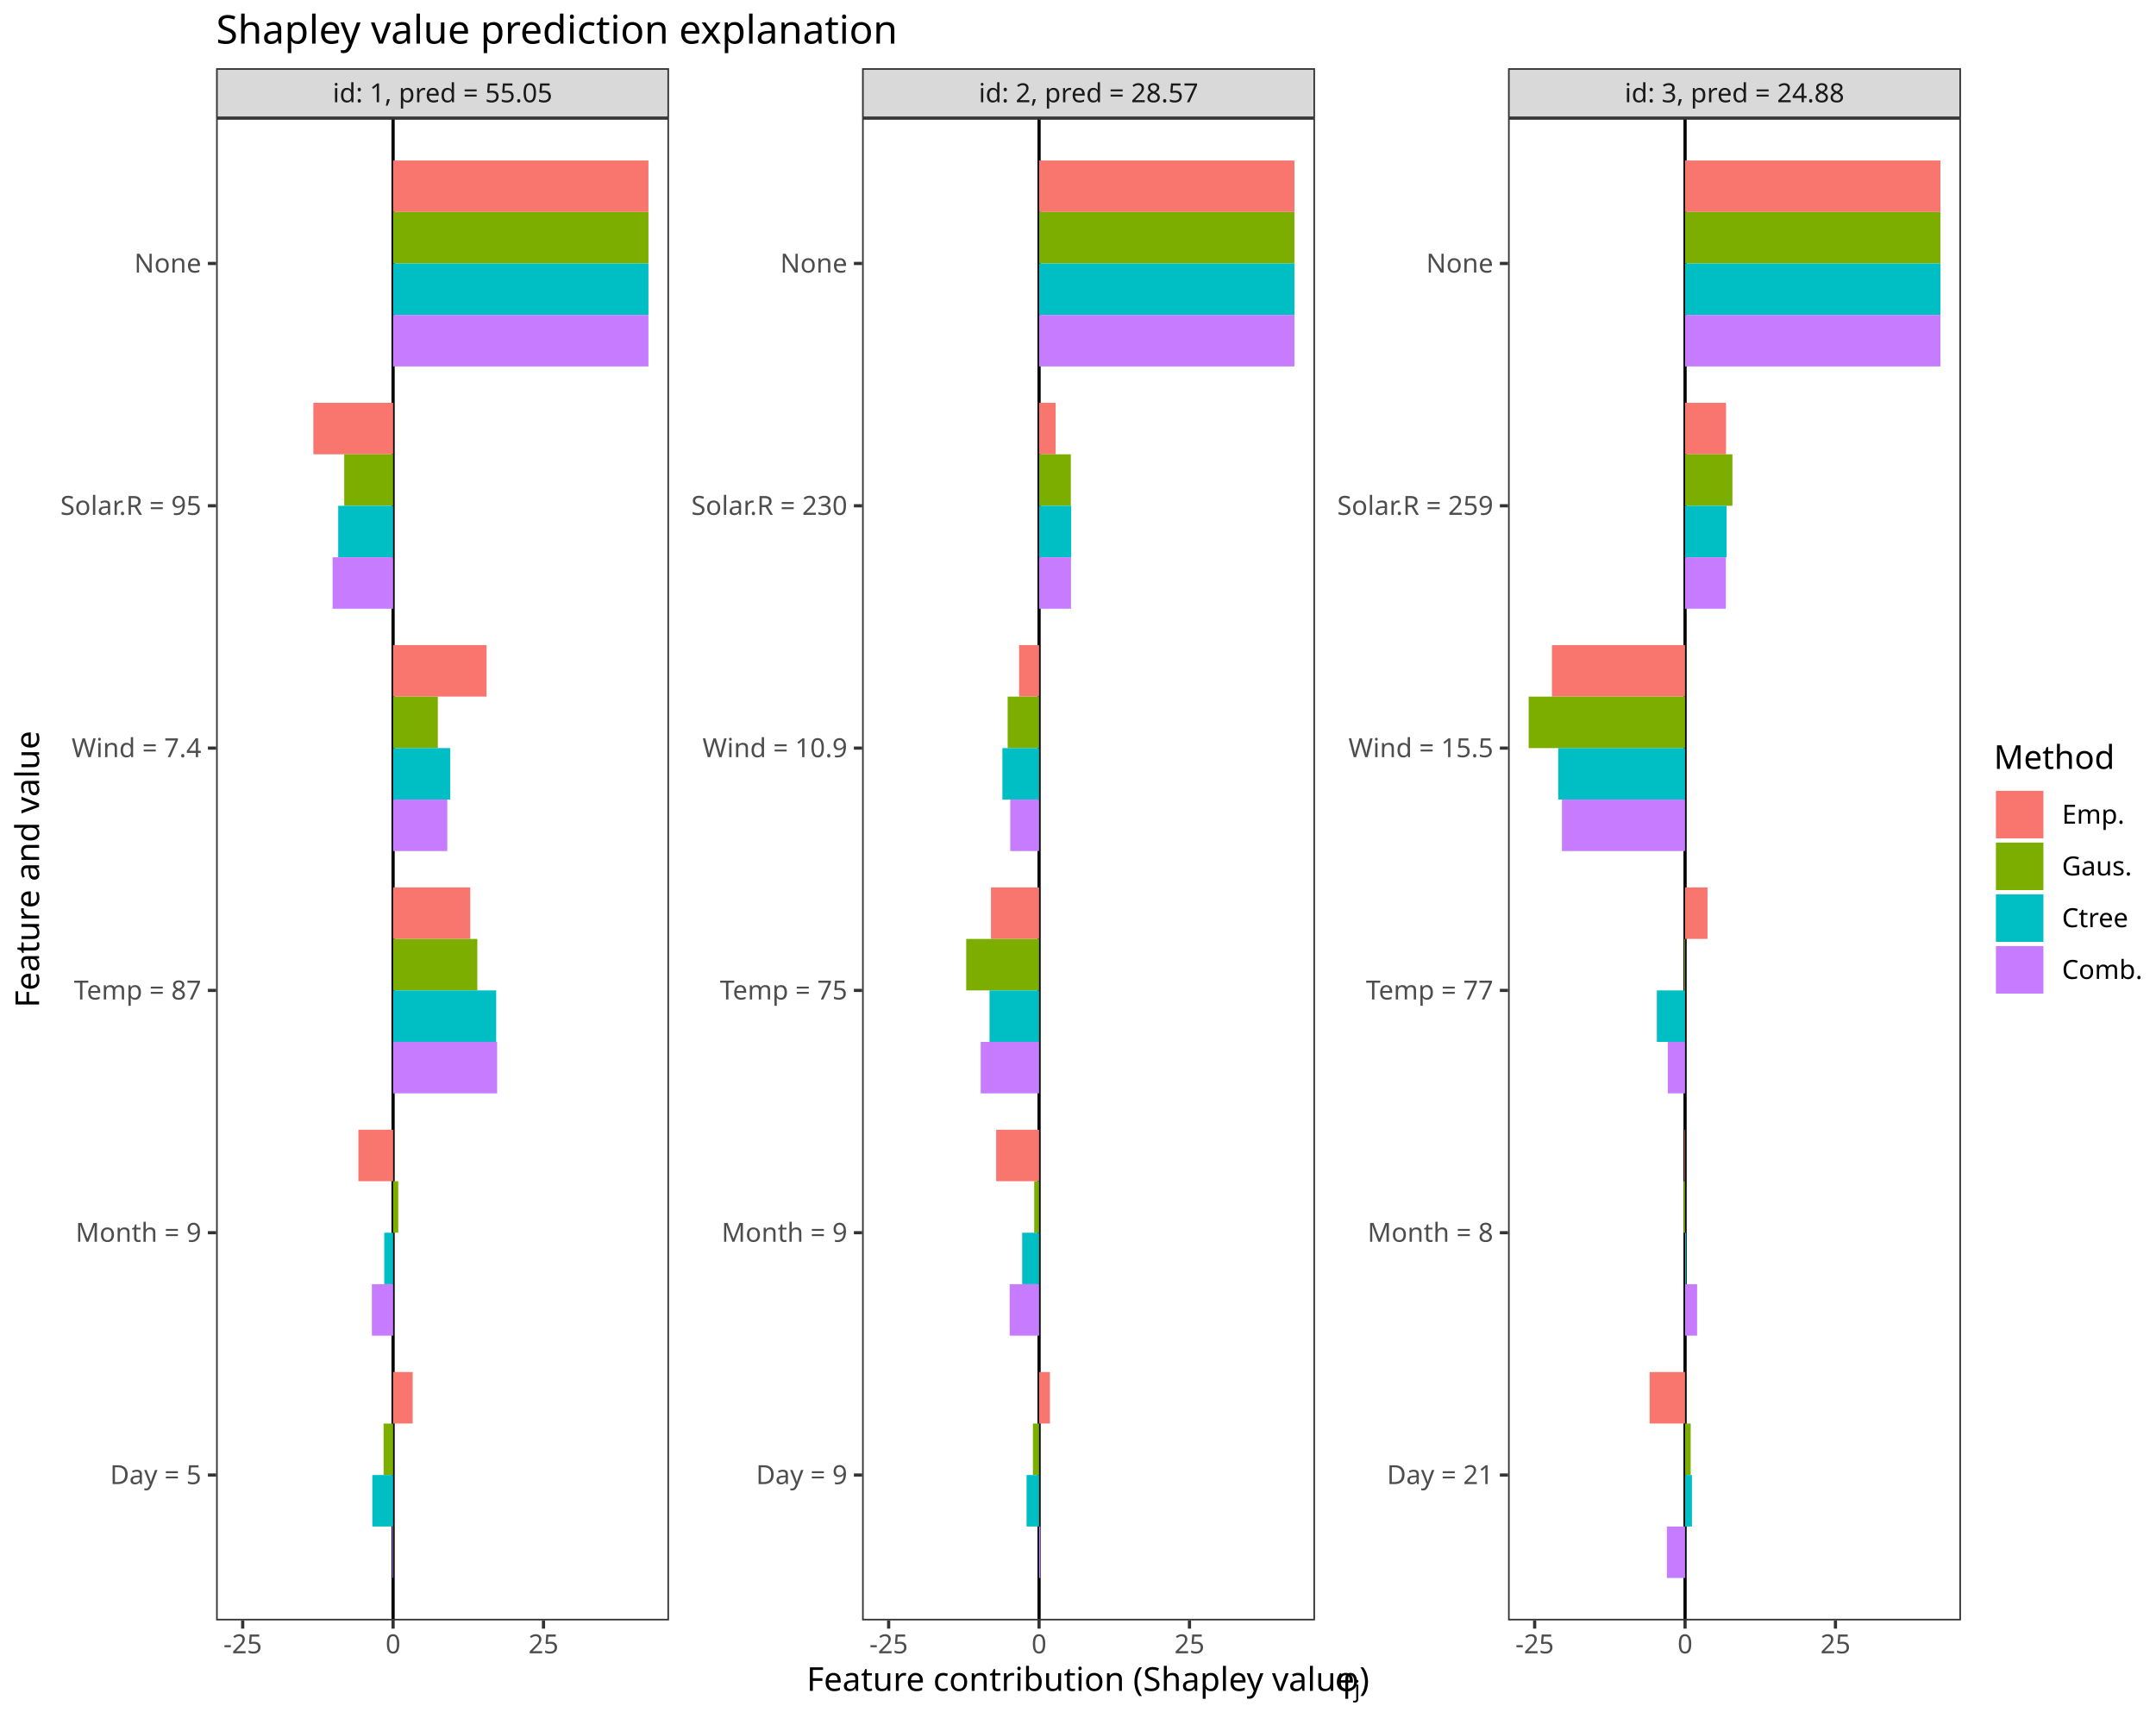
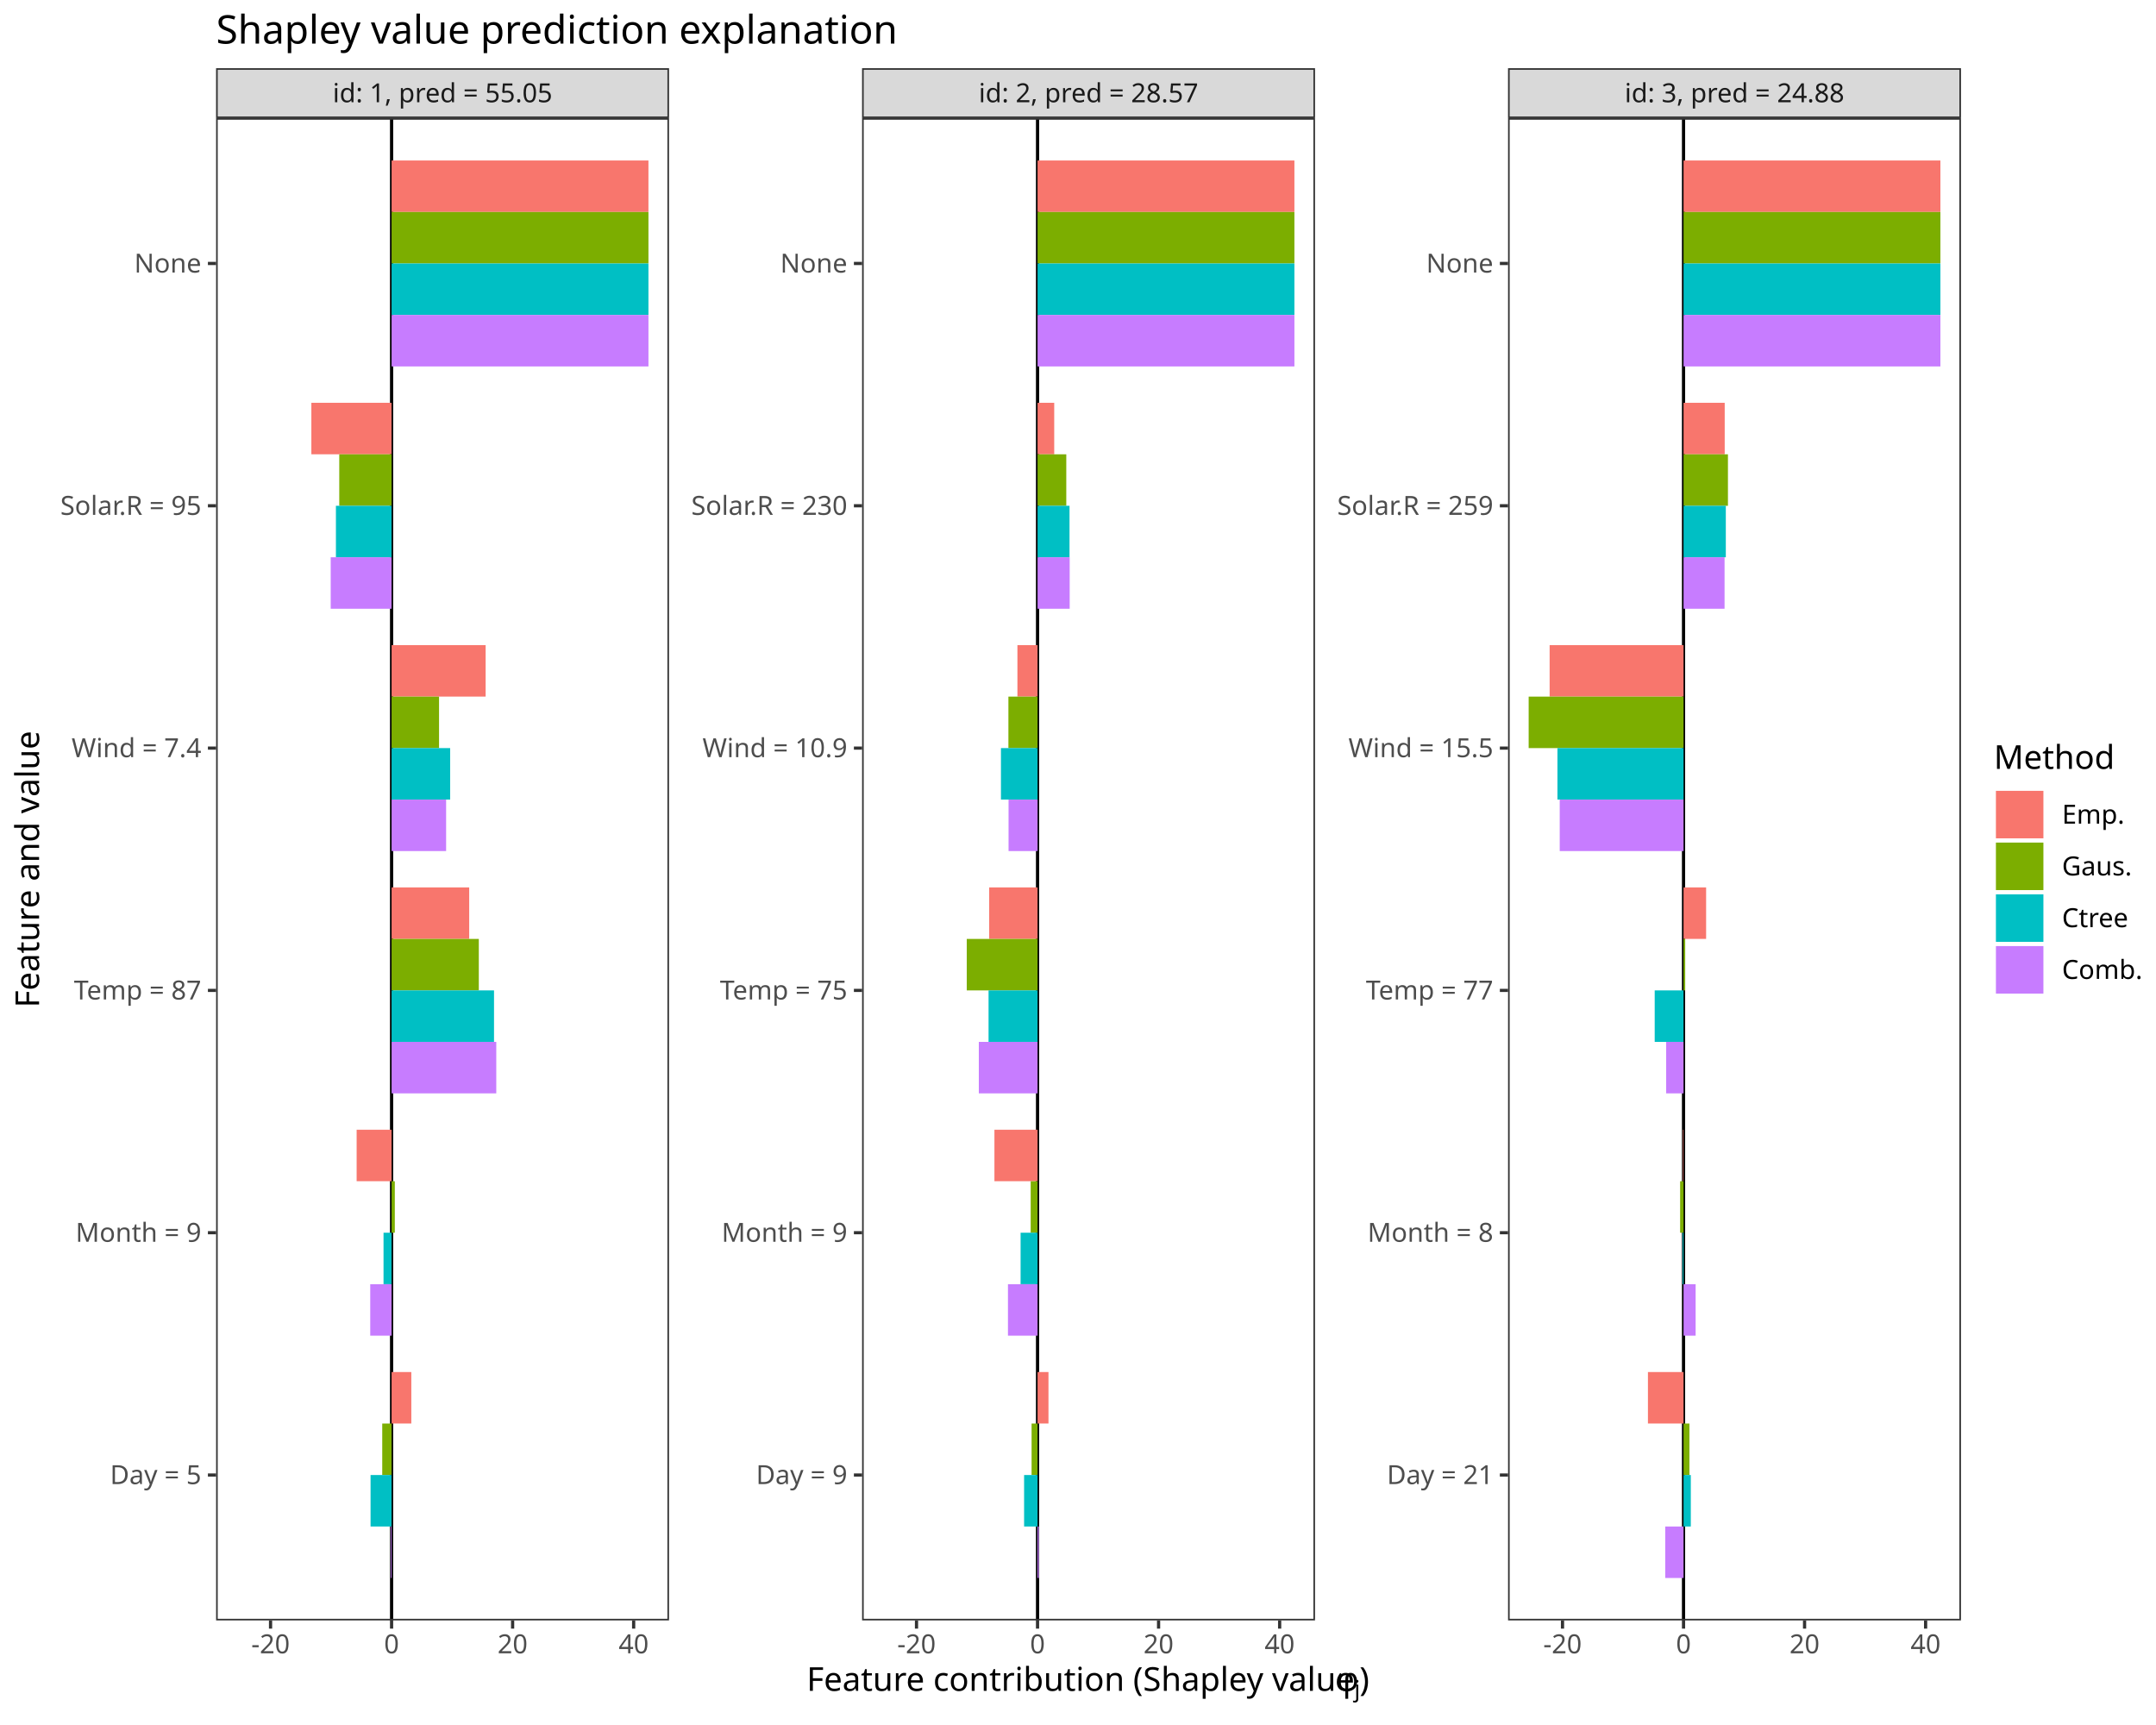
<svg xmlns="http://www.w3.org/2000/svg" class="svglite" data-engine-version="2.0" width="720.00pt" height="576.00pt" viewBox="0 0 720.00 576.00">
  <defs>
    <style type="text/css">
    .svglite line, .svglite polyline, .svglite polygon, .svglite path, .svglite rect, .svglite circle {
      fill: none;
      stroke: #000000;
      stroke-linecap: round;
      stroke-linejoin: round;
      stroke-miterlimit: 10.00;
    }
  </style>
  </defs>
  <rect width="100%" height="100%" style="stroke: none; fill: #FFFFFF;" />
  <defs>
    <clipPath id="cpMC4wMHw3MjAuMDB8MC4wMHw1NzYuMDA=">
      <rect x="0.00" y="0.00" width="720.00" height="576.00" />
    </clipPath>
  </defs>
  <g clip-path="url(#cpMC4wMHw3MjAuMDB8MC4wMHw1NzYuMDA=)">
    <rect x="0" y="0.00" width="720.00" height="576.00" style="stroke-width: 1.07; stroke: #FFFFFF; fill: #FFFFFF;" />
  </g>
  <defs>
    <clipPath id="cpNzIuMTd8MjIzLjQzfDM5LjQzfDU0MS4wOA==">
      <rect x="72.17" y="39.43" width="151.25" height="501.64" />
    </clipPath>
  </defs>
  <g clip-path="url(#cpNzIuMTd8MjIzLjQzfDM5LjQzfDU0MS4wOA==)">
    <rect x="72.17" y="39.43" width="151.25" height="501.64" style="stroke-width: 1.07; stroke: none; fill: #FFFFFF;" />
-     <line x1="131.27" y1="1042.72" x2="131.27" y2="-462.21" style="stroke-width: 1.07; stroke-linecap: butt;" />
-     <rect x="131.27" y="53.59" width="85.28" height="17.19" style="stroke-width: 1.07; stroke: none; stroke-linecap: butt; stroke-linejoin: miter; fill: #F8766D;" />
-     <rect x="131.27" y="70.79" width="85.28" height="17.19" style="stroke-width: 1.07; stroke: none; stroke-linecap: butt; stroke-linejoin: miter; fill: #7CAE00;" />
-     <rect x="131.27" y="87.98" width="85.28" height="17.19" style="stroke-width: 1.07; stroke: none; stroke-linecap: butt; stroke-linejoin: miter; fill: #00BFC4;" />
-     <rect x="131.27" y="105.17" width="85.28" height="17.19" style="stroke-width: 1.07; stroke: none; stroke-linecap: butt; stroke-linejoin: miter; fill: #C77CFF;" />
-     <rect x="104.65" y="134.50" width="26.63" height="17.19" style="stroke-width: 1.07; stroke: none; stroke-linecap: butt; stroke-linejoin: miter; fill: #F8766D;" />
-     <rect x="114.96" y="151.70" width="16.31" height="17.19" style="stroke-width: 1.07; stroke: none; stroke-linecap: butt; stroke-linejoin: miter; fill: #7CAE00;" />
-     <rect x="112.94" y="168.89" width="18.33" height="17.19" style="stroke-width: 1.07; stroke: none; stroke-linecap: butt; stroke-linejoin: miter; fill: #00BFC4;" />
-     <rect x="111.07" y="186.08" width="20.20" height="17.19" style="stroke-width: 1.07; stroke: none; stroke-linecap: butt; stroke-linejoin: miter; fill: #C77CFF;" />
-     <rect x="131.27" y="215.41" width="31.22" height="17.19" style="stroke-width: 1.07; stroke: none; stroke-linecap: butt; stroke-linejoin: miter; fill: #F8766D;" />
-     <rect x="131.27" y="232.61" width="14.94" height="17.19" style="stroke-width: 1.07; stroke: none; stroke-linecap: butt; stroke-linejoin: miter; fill: #7CAE00;" />
-     <rect x="131.27" y="249.80" width="19.10" height="17.19" style="stroke-width: 1.07; stroke: none; stroke-linecap: butt; stroke-linejoin: miter; fill: #00BFC4;" />
-     <rect x="131.27" y="266.99" width="18.10" height="17.19" style="stroke-width: 1.07; stroke: none; stroke-linecap: butt; stroke-linejoin: miter; fill: #C77CFF;" />
-     <rect x="131.27" y="296.32" width="25.77" height="17.19" style="stroke-width: 1.07; stroke: none; stroke-linecap: butt; stroke-linejoin: miter; fill: #F8766D;" />
-     <rect x="131.27" y="313.52" width="28.13" height="17.19" style="stroke-width: 1.07; stroke: none; stroke-linecap: butt; stroke-linejoin: miter; fill: #7CAE00;" />
-     <rect x="131.27" y="330.71" width="34.43" height="17.19" style="stroke-width: 1.07; stroke: none; stroke-linecap: butt; stroke-linejoin: miter; fill: #00BFC4;" />
-     <rect x="131.27" y="347.90" width="34.75" height="17.19" style="stroke-width: 1.07; stroke: none; stroke-linecap: butt; stroke-linejoin: miter; fill: #C77CFF;" />
-     <rect x="119.68" y="377.23" width="11.60" height="17.19" style="stroke-width: 1.07; stroke: none; stroke-linecap: butt; stroke-linejoin: miter; fill: #F8766D;" />
-     <rect x="131.27" y="394.43" width="1.73" height="17.19" style="stroke-width: 1.07; stroke: none; stroke-linecap: butt; stroke-linejoin: miter; fill: #7CAE00;" />
-     <rect x="128.32" y="411.62" width="2.96" height="17.19" style="stroke-width: 1.07; stroke: none; stroke-linecap: butt; stroke-linejoin: miter; fill: #00BFC4;" />
-     <rect x="124.19" y="428.81" width="7.09" height="17.19" style="stroke-width: 1.07; stroke: none; stroke-linecap: butt; stroke-linejoin: miter; fill: #C77CFF;" />
-     <rect x="131.27" y="458.14" width="6.55" height="17.19" style="stroke-width: 1.07; stroke: none; stroke-linecap: butt; stroke-linejoin: miter; fill: #F8766D;" />
-     <rect x="128.10" y="475.34" width="3.18" height="17.19" style="stroke-width: 1.07; stroke: none; stroke-linecap: butt; stroke-linejoin: miter; fill: #7CAE00;" />
-     <rect x="124.34" y="492.53" width="6.93" height="17.19" style="stroke-width: 1.07; stroke: none; stroke-linecap: butt; stroke-linejoin: miter; fill: #00BFC4;" />
-     <rect x="131.03" y="509.72" width="0.24" height="17.19" style="stroke-width: 1.07; stroke: none; stroke-linecap: butt; stroke-linejoin: miter; fill: #C77CFF;" />
+     <line x1="130.77" y1="1042.72" x2="130.77" y2="-462.21" style="stroke-width: 1.07; stroke-linecap: butt;" />
+     <rect x="130.77" y="53.59" width="85.78" height="17.19" style="stroke-width: 1.07; stroke: none; stroke-linecap: butt; stroke-linejoin: miter; fill: #F8766D;" />
+     <rect x="130.77" y="70.79" width="85.78" height="17.19" style="stroke-width: 1.07; stroke: none; stroke-linecap: butt; stroke-linejoin: miter; fill: #7CAE00;" />
+     <rect x="130.77" y="87.98" width="85.78" height="17.19" style="stroke-width: 1.07; stroke: none; stroke-linecap: butt; stroke-linejoin: miter; fill: #00BFC4;" />
+     <rect x="130.77" y="105.17" width="85.78" height="17.19" style="stroke-width: 1.07; stroke: none; stroke-linecap: butt; stroke-linejoin: miter; fill: #C77CFF;" />
+     <rect x="103.98" y="134.50" width="26.78" height="17.19" style="stroke-width: 1.07; stroke: none; stroke-linecap: butt; stroke-linejoin: miter; fill: #F8766D;" />
+     <rect x="113.30" y="151.70" width="17.47" height="17.19" style="stroke-width: 1.07; stroke: none; stroke-linecap: butt; stroke-linejoin: miter; fill: #7CAE00;" />
+     <rect x="112.18" y="168.89" width="18.59" height="17.19" style="stroke-width: 1.07; stroke: none; stroke-linecap: butt; stroke-linejoin: miter; fill: #00BFC4;" />
+     <rect x="110.44" y="186.08" width="20.32" height="17.19" style="stroke-width: 1.07; stroke: none; stroke-linecap: butt; stroke-linejoin: miter; fill: #C77CFF;" />
+     <rect x="130.77" y="215.41" width="31.41" height="17.19" style="stroke-width: 1.07; stroke: none; stroke-linecap: butt; stroke-linejoin: miter; fill: #F8766D;" />
+     <rect x="130.77" y="232.61" width="15.85" height="17.19" style="stroke-width: 1.07; stroke: none; stroke-linecap: butt; stroke-linejoin: miter; fill: #7CAE00;" />
+     <rect x="130.77" y="249.80" width="19.56" height="17.19" style="stroke-width: 1.07; stroke: none; stroke-linecap: butt; stroke-linejoin: miter; fill: #00BFC4;" />
+     <rect x="130.77" y="266.99" width="18.21" height="17.19" style="stroke-width: 1.07; stroke: none; stroke-linecap: butt; stroke-linejoin: miter; fill: #C77CFF;" />
+     <rect x="130.77" y="296.32" width="25.92" height="17.19" style="stroke-width: 1.07; stroke: none; stroke-linecap: butt; stroke-linejoin: miter; fill: #F8766D;" />
+     <rect x="130.77" y="313.52" width="29.13" height="17.19" style="stroke-width: 1.07; stroke: none; stroke-linecap: butt; stroke-linejoin: miter; fill: #7CAE00;" />
+     <rect x="130.77" y="330.71" width="34.21" height="17.19" style="stroke-width: 1.07; stroke: none; stroke-linecap: butt; stroke-linejoin: miter; fill: #00BFC4;" />
+     <rect x="130.77" y="347.90" width="34.96" height="17.19" style="stroke-width: 1.07; stroke: none; stroke-linecap: butt; stroke-linejoin: miter; fill: #C77CFF;" />
+     <rect x="119.10" y="377.23" width="11.67" height="17.19" style="stroke-width: 1.07; stroke: none; stroke-linecap: butt; stroke-linejoin: miter; fill: #F8766D;" />
+     <rect x="130.77" y="394.43" width="1.08" height="17.19" style="stroke-width: 1.07; stroke: none; stroke-linecap: butt; stroke-linejoin: miter; fill: #7CAE00;" />
+     <rect x="128.08" y="411.62" width="2.69" height="17.19" style="stroke-width: 1.07; stroke: none; stroke-linecap: butt; stroke-linejoin: miter; fill: #00BFC4;" />
+     <rect x="123.64" y="428.81" width="7.13" height="17.19" style="stroke-width: 1.07; stroke: none; stroke-linecap: butt; stroke-linejoin: miter; fill: #C77CFF;" />
+     <rect x="130.77" y="458.14" width="6.59" height="17.19" style="stroke-width: 1.07; stroke: none; stroke-linecap: butt; stroke-linejoin: miter; fill: #F8766D;" />
+     <rect x="127.65" y="475.34" width="3.12" height="17.19" style="stroke-width: 1.07; stroke: none; stroke-linecap: butt; stroke-linejoin: miter; fill: #7CAE00;" />
+     <rect x="123.75" y="492.53" width="7.02" height="17.19" style="stroke-width: 1.07; stroke: none; stroke-linecap: butt; stroke-linejoin: miter; fill: #00BFC4;" />
+     <rect x="130.52" y="509.72" width="0.24" height="17.19" style="stroke-width: 1.07; stroke: none; stroke-linecap: butt; stroke-linejoin: miter; fill: #C77CFF;" />
    <rect x="72.17" y="39.43" width="151.25" height="501.64" style="stroke-width: 1.07; stroke: #333333;" />
  </g>
  <g clip-path="url(#cpMC4wMHw3MjAuMDB8MC4wMHw1NzYuMDA=)">
</g>
  <defs>
    <clipPath id="cpMjg3LjkwfDQzOS4xNXwzOS40M3w1NDEuMDg=">
      <rect x="287.90" y="39.43" width="151.25" height="501.64" />
    </clipPath>
  </defs>
  <g clip-path="url(#cpMjg3LjkwfDQzOS4xNXwzOS40M3w1NDEuMDg=)">
    <rect x="287.90" y="39.43" width="151.25" height="501.64" style="stroke-width: 1.07; stroke: none; fill: #FFFFFF;" />
-     <line x1="347.00" y1="1042.72" x2="347.00" y2="-462.21" style="stroke-width: 1.07; stroke-linecap: butt;" />
-     <rect x="347.00" y="53.59" width="85.28" height="17.19" style="stroke-width: 1.07; stroke: none; stroke-linecap: butt; stroke-linejoin: miter; fill: #F8766D;" />
-     <rect x="347.00" y="70.79" width="85.28" height="17.19" style="stroke-width: 1.07; stroke: none; stroke-linecap: butt; stroke-linejoin: miter; fill: #7CAE00;" />
-     <rect x="347.00" y="87.98" width="85.28" height="17.19" style="stroke-width: 1.07; stroke: none; stroke-linecap: butt; stroke-linejoin: miter; fill: #00BFC4;" />
-     <rect x="347.00" y="105.17" width="85.28" height="17.19" style="stroke-width: 1.07; stroke: none; stroke-linecap: butt; stroke-linejoin: miter; fill: #C77CFF;" />
-     <rect x="347.00" y="134.50" width="5.54" height="17.19" style="stroke-width: 1.07; stroke: none; stroke-linecap: butt; stroke-linejoin: miter; fill: #F8766D;" />
-     <rect x="347.00" y="151.70" width="10.60" height="17.19" style="stroke-width: 1.07; stroke: none; stroke-linecap: butt; stroke-linejoin: miter; fill: #7CAE00;" />
-     <rect x="347.00" y="168.89" width="10.73" height="17.19" style="stroke-width: 1.07; stroke: none; stroke-linecap: butt; stroke-linejoin: miter; fill: #00BFC4;" />
-     <rect x="347.00" y="186.08" width="10.66" height="17.19" style="stroke-width: 1.07; stroke: none; stroke-linecap: butt; stroke-linejoin: miter; fill: #C77CFF;" />
-     <rect x="340.32" y="215.41" width="6.68" height="17.19" style="stroke-width: 1.07; stroke: none; stroke-linecap: butt; stroke-linejoin: miter; fill: #F8766D;" />
-     <rect x="336.51" y="232.61" width="10.49" height="17.19" style="stroke-width: 1.07; stroke: none; stroke-linecap: butt; stroke-linejoin: miter; fill: #7CAE00;" />
-     <rect x="334.75" y="249.80" width="12.25" height="17.19" style="stroke-width: 1.07; stroke: none; stroke-linecap: butt; stroke-linejoin: miter; fill: #00BFC4;" />
-     <rect x="337.37" y="266.99" width="9.63" height="17.19" style="stroke-width: 1.07; stroke: none; stroke-linecap: butt; stroke-linejoin: miter; fill: #C77CFF;" />
-     <rect x="330.94" y="296.32" width="16.06" height="17.19" style="stroke-width: 1.07; stroke: none; stroke-linecap: butt; stroke-linejoin: miter; fill: #F8766D;" />
-     <rect x="322.67" y="313.52" width="24.33" height="17.19" style="stroke-width: 1.07; stroke: none; stroke-linecap: butt; stroke-linejoin: miter; fill: #7CAE00;" />
-     <rect x="330.46" y="330.71" width="16.54" height="17.19" style="stroke-width: 1.07; stroke: none; stroke-linecap: butt; stroke-linejoin: miter; fill: #00BFC4;" />
-     <rect x="327.51" y="347.90" width="19.49" height="17.19" style="stroke-width: 1.07; stroke: none; stroke-linecap: butt; stroke-linejoin: miter; fill: #C77CFF;" />
-     <rect x="332.68" y="377.23" width="14.32" height="17.19" style="stroke-width: 1.07; stroke: none; stroke-linecap: butt; stroke-linejoin: miter; fill: #F8766D;" />
-     <rect x="345.38" y="394.43" width="1.62" height="17.19" style="stroke-width: 1.07; stroke: none; stroke-linecap: butt; stroke-linejoin: miter; fill: #7CAE00;" />
-     <rect x="341.35" y="411.62" width="5.65" height="17.19" style="stroke-width: 1.07; stroke: none; stroke-linecap: butt; stroke-linejoin: miter; fill: #00BFC4;" />
-     <rect x="337.18" y="428.81" width="9.82" height="17.19" style="stroke-width: 1.07; stroke: none; stroke-linecap: butt; stroke-linejoin: miter; fill: #C77CFF;" />
-     <rect x="347.00" y="458.14" width="3.63" height="17.19" style="stroke-width: 1.07; stroke: none; stroke-linecap: butt; stroke-linejoin: miter; fill: #F8766D;" />
-     <rect x="344.94" y="475.34" width="2.06" height="17.19" style="stroke-width: 1.07; stroke: none; stroke-linecap: butt; stroke-linejoin: miter; fill: #7CAE00;" />
-     <rect x="342.82" y="492.53" width="4.18" height="17.19" style="stroke-width: 1.07; stroke: none; stroke-linecap: butt; stroke-linejoin: miter; fill: #00BFC4;" />
-     <rect x="347.00" y="509.72" width="0.40" height="17.19" style="stroke-width: 1.07; stroke: none; stroke-linecap: butt; stroke-linejoin: miter; fill: #C77CFF;" />
+     <line x1="346.49" y1="1042.72" x2="346.49" y2="-462.21" style="stroke-width: 1.07; stroke-linecap: butt;" />
+     <rect x="346.49" y="53.59" width="85.78" height="17.19" style="stroke-width: 1.07; stroke: none; stroke-linecap: butt; stroke-linejoin: miter; fill: #F8766D;" />
+     <rect x="346.49" y="70.79" width="85.78" height="17.19" style="stroke-width: 1.07; stroke: none; stroke-linecap: butt; stroke-linejoin: miter; fill: #7CAE00;" />
+     <rect x="346.49" y="87.98" width="85.78" height="17.19" style="stroke-width: 1.07; stroke: none; stroke-linecap: butt; stroke-linejoin: miter; fill: #00BFC4;" />
+     <rect x="346.49" y="105.17" width="85.78" height="17.19" style="stroke-width: 1.07; stroke: none; stroke-linecap: butt; stroke-linejoin: miter; fill: #C77CFF;" />
+     <rect x="346.49" y="134.50" width="5.57" height="17.19" style="stroke-width: 1.07; stroke: none; stroke-linecap: butt; stroke-linejoin: miter; fill: #F8766D;" />
+     <rect x="346.49" y="151.70" width="9.60" height="17.19" style="stroke-width: 1.07; stroke: none; stroke-linecap: butt; stroke-linejoin: miter; fill: #7CAE00;" />
+     <rect x="346.49" y="168.89" width="10.68" height="17.19" style="stroke-width: 1.07; stroke: none; stroke-linecap: butt; stroke-linejoin: miter; fill: #00BFC4;" />
+     <rect x="346.49" y="186.08" width="10.73" height="17.19" style="stroke-width: 1.07; stroke: none; stroke-linecap: butt; stroke-linejoin: miter; fill: #C77CFF;" />
+     <rect x="339.77" y="215.41" width="6.72" height="17.19" style="stroke-width: 1.07; stroke: none; stroke-linecap: butt; stroke-linejoin: miter; fill: #F8766D;" />
+     <rect x="336.76" y="232.61" width="9.73" height="17.19" style="stroke-width: 1.07; stroke: none; stroke-linecap: butt; stroke-linejoin: miter; fill: #7CAE00;" />
+     <rect x="334.27" y="249.80" width="12.22" height="17.19" style="stroke-width: 1.07; stroke: none; stroke-linecap: butt; stroke-linejoin: miter; fill: #00BFC4;" />
+     <rect x="336.81" y="266.99" width="9.69" height="17.19" style="stroke-width: 1.07; stroke: none; stroke-linecap: butt; stroke-linejoin: miter; fill: #C77CFF;" />
+     <rect x="330.34" y="296.32" width="16.15" height="17.19" style="stroke-width: 1.07; stroke: none; stroke-linecap: butt; stroke-linejoin: miter; fill: #F8766D;" />
+     <rect x="322.85" y="313.52" width="23.64" height="17.19" style="stroke-width: 1.07; stroke: none; stroke-linecap: butt; stroke-linejoin: miter; fill: #7CAE00;" />
+     <rect x="330.13" y="330.71" width="16.36" height="17.19" style="stroke-width: 1.07; stroke: none; stroke-linecap: butt; stroke-linejoin: miter; fill: #00BFC4;" />
+     <rect x="326.88" y="347.90" width="19.61" height="17.19" style="stroke-width: 1.07; stroke: none; stroke-linecap: butt; stroke-linejoin: miter; fill: #C77CFF;" />
+     <rect x="332.09" y="377.23" width="14.41" height="17.19" style="stroke-width: 1.07; stroke: none; stroke-linecap: butt; stroke-linejoin: miter; fill: #F8766D;" />
+     <rect x="344.20" y="394.43" width="2.29" height="17.19" style="stroke-width: 1.07; stroke: none; stroke-linecap: butt; stroke-linejoin: miter; fill: #7CAE00;" />
+     <rect x="340.83" y="411.62" width="5.66" height="17.19" style="stroke-width: 1.07; stroke: none; stroke-linecap: butt; stroke-linejoin: miter; fill: #00BFC4;" />
+     <rect x="336.61" y="428.81" width="9.88" height="17.19" style="stroke-width: 1.07; stroke: none; stroke-linecap: butt; stroke-linejoin: miter; fill: #C77CFF;" />
+     <rect x="346.49" y="458.14" width="3.65" height="17.19" style="stroke-width: 1.07; stroke: none; stroke-linecap: butt; stroke-linejoin: miter; fill: #F8766D;" />
+     <rect x="344.50" y="475.34" width="1.99" height="17.19" style="stroke-width: 1.07; stroke: none; stroke-linecap: butt; stroke-linejoin: miter; fill: #7CAE00;" />
+     <rect x="342.00" y="492.53" width="4.49" height="17.19" style="stroke-width: 1.07; stroke: none; stroke-linecap: butt; stroke-linejoin: miter; fill: #00BFC4;" />
+     <rect x="346.49" y="509.72" width="0.40" height="17.19" style="stroke-width: 1.07; stroke: none; stroke-linecap: butt; stroke-linejoin: miter; fill: #C77CFF;" />
    <rect x="287.90" y="39.43" width="151.25" height="501.64" style="stroke-width: 1.07; stroke: #333333;" />
  </g>
  <g clip-path="url(#cpMC4wMHw3MjAuMDB8MC4wMHw1NzYuMDA=)">
</g>
  <defs>
    <clipPath id="cpNTAzLjYyfDY1NC44OHwzOS40M3w1NDEuMDg=">
      <rect x="503.62" y="39.43" width="151.25" height="501.64" />
    </clipPath>
  </defs>
  <g clip-path="url(#cpNTAzLjYyfDY1NC44OHwzOS40M3w1NDEuMDg=)">
    <rect x="503.62" y="39.43" width="151.25" height="501.64" style="stroke-width: 1.07; stroke: none; fill: #FFFFFF;" />
-     <line x1="562.73" y1="1042.72" x2="562.73" y2="-462.21" style="stroke-width: 1.07; stroke-linecap: butt;" />
-     <rect x="562.73" y="53.59" width="85.28" height="17.19" style="stroke-width: 1.07; stroke: none; stroke-linecap: butt; stroke-linejoin: miter; fill: #F8766D;" />
-     <rect x="562.73" y="70.79" width="85.28" height="17.19" style="stroke-width: 1.07; stroke: none; stroke-linecap: butt; stroke-linejoin: miter; fill: #7CAE00;" />
-     <rect x="562.73" y="87.98" width="85.28" height="17.19" style="stroke-width: 1.07; stroke: none; stroke-linecap: butt; stroke-linejoin: miter; fill: #00BFC4;" />
-     <rect x="562.73" y="105.17" width="85.28" height="17.19" style="stroke-width: 1.07; stroke: none; stroke-linecap: butt; stroke-linejoin: miter; fill: #C77CFF;" />
-     <rect x="562.73" y="134.50" width="13.67" height="17.19" style="stroke-width: 1.07; stroke: none; stroke-linecap: butt; stroke-linejoin: miter; fill: #F8766D;" />
-     <rect x="562.73" y="151.70" width="15.81" height="17.19" style="stroke-width: 1.07; stroke: none; stroke-linecap: butt; stroke-linejoin: miter; fill: #7CAE00;" />
-     <rect x="562.73" y="168.89" width="13.87" height="17.19" style="stroke-width: 1.07; stroke: none; stroke-linecap: butt; stroke-linejoin: miter; fill: #00BFC4;" />
-     <rect x="562.73" y="186.08" width="13.62" height="17.19" style="stroke-width: 1.07; stroke: none; stroke-linecap: butt; stroke-linejoin: miter; fill: #C77CFF;" />
-     <rect x="518.27" y="215.41" width="44.45" height="17.19" style="stroke-width: 1.07; stroke: none; stroke-linecap: butt; stroke-linejoin: miter; fill: #F8766D;" />
-     <rect x="510.50" y="232.61" width="52.23" height="17.19" style="stroke-width: 1.07; stroke: none; stroke-linecap: butt; stroke-linejoin: miter; fill: #7CAE00;" />
-     <rect x="520.38" y="249.80" width="42.35" height="17.19" style="stroke-width: 1.07; stroke: none; stroke-linecap: butt; stroke-linejoin: miter; fill: #00BFC4;" />
-     <rect x="521.62" y="266.99" width="41.10" height="17.19" style="stroke-width: 1.07; stroke: none; stroke-linecap: butt; stroke-linejoin: miter; fill: #C77CFF;" />
-     <rect x="562.73" y="296.32" width="7.49" height="17.19" style="stroke-width: 1.07; stroke: none; stroke-linecap: butt; stroke-linejoin: miter; fill: #F8766D;" />
-     <rect x="562.45" y="313.52" width="0.28" height="17.19" style="stroke-width: 1.07; stroke: none; stroke-linecap: butt; stroke-linejoin: miter; fill: #7CAE00;" />
-     <rect x="553.31" y="330.71" width="9.42" height="17.19" style="stroke-width: 1.07; stroke: none; stroke-linecap: butt; stroke-linejoin: miter; fill: #00BFC4;" />
-     <rect x="556.96" y="347.90" width="5.76" height="17.19" style="stroke-width: 1.07; stroke: none; stroke-linecap: butt; stroke-linejoin: miter; fill: #C77CFF;" />
-     <rect x="562.54" y="377.23" width="0.19" height="17.19" style="stroke-width: 1.07; stroke: none; stroke-linecap: butt; stroke-linejoin: miter; fill: #F8766D;" />
-     <rect x="562.25" y="394.43" width="0.48" height="17.19" style="stroke-width: 1.07; stroke: none; stroke-linecap: butt; stroke-linejoin: miter; fill: #7CAE00;" />
-     <rect x="562.73" y="411.62" width="0.30" height="17.19" style="stroke-width: 1.07; stroke: none; stroke-linecap: butt; stroke-linejoin: miter; fill: #00BFC4;" />
-     <rect x="562.73" y="428.81" width="4.02" height="17.19" style="stroke-width: 1.07; stroke: none; stroke-linecap: butt; stroke-linejoin: miter; fill: #C77CFF;" />
-     <rect x="550.90" y="458.14" width="11.82" height="17.19" style="stroke-width: 1.07; stroke: none; stroke-linecap: butt; stroke-linejoin: miter; fill: #F8766D;" />
-     <rect x="562.73" y="475.34" width="1.88" height="17.19" style="stroke-width: 1.07; stroke: none; stroke-linecap: butt; stroke-linejoin: miter; fill: #7CAE00;" />
-     <rect x="562.73" y="492.53" width="2.30" height="17.19" style="stroke-width: 1.07; stroke: none; stroke-linecap: butt; stroke-linejoin: miter; fill: #00BFC4;" />
-     <rect x="556.66" y="509.72" width="6.07" height="17.19" style="stroke-width: 1.07; stroke: none; stroke-linecap: butt; stroke-linejoin: miter; fill: #C77CFF;" />
+     <line x1="562.22" y1="1042.72" x2="562.22" y2="-462.21" style="stroke-width: 1.07; stroke-linecap: butt;" />
+     <rect x="562.22" y="53.59" width="85.78" height="17.19" style="stroke-width: 1.07; stroke: none; stroke-linecap: butt; stroke-linejoin: miter; fill: #F8766D;" />
+     <rect x="562.22" y="70.79" width="85.78" height="17.19" style="stroke-width: 1.07; stroke: none; stroke-linecap: butt; stroke-linejoin: miter; fill: #7CAE00;" />
+     <rect x="562.22" y="87.98" width="85.78" height="17.19" style="stroke-width: 1.07; stroke: none; stroke-linecap: butt; stroke-linejoin: miter; fill: #00BFC4;" />
+     <rect x="562.22" y="105.17" width="85.78" height="17.19" style="stroke-width: 1.07; stroke: none; stroke-linecap: butt; stroke-linejoin: miter; fill: #C77CFF;" />
+     <rect x="562.22" y="134.50" width="13.75" height="17.19" style="stroke-width: 1.07; stroke: none; stroke-linecap: butt; stroke-linejoin: miter; fill: #F8766D;" />
+     <rect x="562.22" y="151.70" width="14.83" height="17.19" style="stroke-width: 1.07; stroke: none; stroke-linecap: butt; stroke-linejoin: miter; fill: #7CAE00;" />
+     <rect x="562.22" y="168.89" width="14.12" height="17.19" style="stroke-width: 1.07; stroke: none; stroke-linecap: butt; stroke-linejoin: miter; fill: #00BFC4;" />
+     <rect x="562.22" y="186.08" width="13.70" height="17.19" style="stroke-width: 1.07; stroke: none; stroke-linecap: butt; stroke-linejoin: miter; fill: #C77CFF;" />
+     <rect x="517.50" y="215.41" width="44.72" height="17.19" style="stroke-width: 1.07; stroke: none; stroke-linecap: butt; stroke-linejoin: miter; fill: #F8766D;" />
+     <rect x="510.50" y="232.61" width="51.72" height="17.19" style="stroke-width: 1.07; stroke: none; stroke-linecap: butt; stroke-linejoin: miter; fill: #7CAE00;" />
+     <rect x="520.11" y="249.80" width="42.11" height="17.19" style="stroke-width: 1.07; stroke: none; stroke-linecap: butt; stroke-linejoin: miter; fill: #00BFC4;" />
+     <rect x="520.87" y="266.99" width="41.35" height="17.19" style="stroke-width: 1.07; stroke: none; stroke-linecap: butt; stroke-linejoin: miter; fill: #C77CFF;" />
+     <rect x="562.22" y="296.32" width="7.54" height="17.19" style="stroke-width: 1.07; stroke: none; stroke-linecap: butt; stroke-linejoin: miter; fill: #F8766D;" />
+     <rect x="562.22" y="313.52" width="0.55" height="17.19" style="stroke-width: 1.07; stroke: none; stroke-linecap: butt; stroke-linejoin: miter; fill: #7CAE00;" />
+     <rect x="552.59" y="330.71" width="9.62" height="17.19" style="stroke-width: 1.07; stroke: none; stroke-linecap: butt; stroke-linejoin: miter; fill: #00BFC4;" />
+     <rect x="556.42" y="347.90" width="5.80" height="17.19" style="stroke-width: 1.07; stroke: none; stroke-linecap: butt; stroke-linejoin: miter; fill: #C77CFF;" />
+     <rect x="562.03" y="377.23" width="0.19" height="17.19" style="stroke-width: 1.07; stroke: none; stroke-linecap: butt; stroke-linejoin: miter; fill: #F8766D;" />
+     <rect x="561.08" y="394.43" width="1.14" height="17.19" style="stroke-width: 1.07; stroke: none; stroke-linecap: butt; stroke-linejoin: miter; fill: #7CAE00;" />
+     <rect x="561.91" y="411.62" width="0.31" height="17.19" style="stroke-width: 1.07; stroke: none; stroke-linecap: butt; stroke-linejoin: miter; fill: #00BFC4;" />
+     <rect x="562.22" y="428.81" width="4.04" height="17.19" style="stroke-width: 1.07; stroke: none; stroke-linecap: butt; stroke-linejoin: miter; fill: #C77CFF;" />
+     <rect x="550.33" y="458.14" width="11.89" height="17.19" style="stroke-width: 1.07; stroke: none; stroke-linecap: butt; stroke-linejoin: miter; fill: #F8766D;" />
+     <rect x="562.22" y="475.34" width="1.97" height="17.19" style="stroke-width: 1.07; stroke: none; stroke-linecap: butt; stroke-linejoin: miter; fill: #7CAE00;" />
+     <rect x="562.22" y="492.53" width="2.43" height="17.19" style="stroke-width: 1.07; stroke: none; stroke-linecap: butt; stroke-linejoin: miter; fill: #00BFC4;" />
+     <rect x="556.11" y="509.72" width="6.11" height="17.19" style="stroke-width: 1.07; stroke: none; stroke-linecap: butt; stroke-linejoin: miter; fill: #C77CFF;" />
    <rect x="503.62" y="39.43" width="151.25" height="501.64" style="stroke-width: 1.07; stroke: #333333;" />
  </g>
  <g clip-path="url(#cpMC4wMHw3MjAuMDB8MC4wMHw1NzYuMDA=)">
</g>
  <defs>
    <clipPath id="cpNzIuMTd8MjIzLjQzfDIyLjc4fDM5LjQz">
      <rect x="72.17" y="22.78" width="151.25" height="16.65" />
    </clipPath>
  </defs>
  <g clip-path="url(#cpNzIuMTd8MjIzLjQzfDIyLjc4fDM5LjQz)">
    <rect x="72.17" y="22.78" width="151.25" height="16.65" style="stroke-width: 1.07; stroke: #333333; fill: #D9D9D9;" />
    <text x="147.80" y="34.14" text-anchor="middle" style="font-size: 8.80px; fill: #1A1A1A; font-family: sans;" textLength="71.19px" lengthAdjust="spacingAndGlyphs">id: 1, pred = 55.05</text>
  </g>
  <g clip-path="url(#cpMC4wMHw3MjAuMDB8MC4wMHw1NzYuMDA=)">
</g>
  <defs>
    <clipPath id="cpMjg3LjkwfDQzOS4xNXwyMi43OHwzOS40Mw==">
      <rect x="287.90" y="22.78" width="151.25" height="16.65" />
    </clipPath>
  </defs>
  <g clip-path="url(#cpMjg3LjkwfDQzOS4xNXwyMi43OHwzOS40Mw==)">
    <rect x="287.90" y="22.78" width="151.25" height="16.65" style="stroke-width: 1.07; stroke: #333333; fill: #D9D9D9;" />
    <text x="363.52" y="34.14" text-anchor="middle" style="font-size: 8.80px; fill: #1A1A1A; font-family: sans;" textLength="71.19px" lengthAdjust="spacingAndGlyphs">id: 2, pred = 28.57</text>
  </g>
  <g clip-path="url(#cpMC4wMHw3MjAuMDB8MC4wMHw1NzYuMDA=)">
</g>
  <defs>
    <clipPath id="cpNTAzLjYyfDY1NC44OHwyMi43OHwzOS40Mw==">
      <rect x="503.62" y="22.78" width="151.25" height="16.65" />
    </clipPath>
  </defs>
  <g clip-path="url(#cpNTAzLjYyfDY1NC44OHwyMi43OHwzOS40Mw==)">
    <rect x="503.62" y="22.78" width="151.25" height="16.65" style="stroke-width: 1.07; stroke: #333333; fill: #D9D9D9;" />
    <text x="579.25" y="34.14" text-anchor="middle" style="font-size: 8.80px; fill: #1A1A1A; font-family: sans;" textLength="71.19px" lengthAdjust="spacingAndGlyphs">id: 3, pred = 24.88</text>
  </g>
  <g clip-path="url(#cpMC4wMHw3MjAuMDB8MC4wMHw1NzYuMDA=)">
-     <polyline points="81.05,543.82 81.05,541.08 " style="stroke-width: 1.07; stroke: #333333; stroke-linecap: butt;" />
-     <polyline points="131.27,543.82 131.27,541.08 " style="stroke-width: 1.07; stroke: #333333; stroke-linecap: butt;" />
-     <polyline points="181.50,543.82 181.50,541.08 " style="stroke-width: 1.07; stroke: #333333; stroke-linecap: butt;" />
-     <text x="81.05" y="552.06" text-anchor="middle" style="font-size: 8.80px; fill: #4D4D4D; font-family: sans;" textLength="12.72px" lengthAdjust="spacingAndGlyphs">-25</text>
-     <text x="131.27" y="552.06" text-anchor="middle" style="font-size: 8.80px; fill: #4D4D4D; font-family: sans;" textLength="4.89px" lengthAdjust="spacingAndGlyphs">0</text>
-     <text x="181.50" y="552.06" text-anchor="middle" style="font-size: 8.80px; fill: #4D4D4D; font-family: sans;" textLength="9.79px" lengthAdjust="spacingAndGlyphs">25</text>
-     <polyline points="296.77,543.82 296.77,541.08 " style="stroke-width: 1.07; stroke: #333333; stroke-linecap: butt;" />
-     <polyline points="347.00,543.82 347.00,541.08 " style="stroke-width: 1.07; stroke: #333333; stroke-linecap: butt;" />
-     <polyline points="397.23,543.82 397.23,541.08 " style="stroke-width: 1.07; stroke: #333333; stroke-linecap: butt;" />
-     <text x="296.77" y="552.06" text-anchor="middle" style="font-size: 8.80px; fill: #4D4D4D; font-family: sans;" textLength="12.72px" lengthAdjust="spacingAndGlyphs">-25</text>
-     <text x="347.00" y="552.06" text-anchor="middle" style="font-size: 8.80px; fill: #4D4D4D; font-family: sans;" textLength="4.89px" lengthAdjust="spacingAndGlyphs">0</text>
-     <text x="397.23" y="552.06" text-anchor="middle" style="font-size: 8.80px; fill: #4D4D4D; font-family: sans;" textLength="9.79px" lengthAdjust="spacingAndGlyphs">25</text>
-     <polyline points="512.50,543.82 512.50,541.08 " style="stroke-width: 1.07; stroke: #333333; stroke-linecap: butt;" />
-     <polyline points="562.73,543.82 562.73,541.08 " style="stroke-width: 1.07; stroke: #333333; stroke-linecap: butt;" />
-     <polyline points="612.95,543.82 612.95,541.08 " style="stroke-width: 1.07; stroke: #333333; stroke-linecap: butt;" />
-     <text x="512.50" y="552.06" text-anchor="middle" style="font-size: 8.80px; fill: #4D4D4D; font-family: sans;" textLength="12.72px" lengthAdjust="spacingAndGlyphs">-25</text>
-     <text x="562.73" y="552.06" text-anchor="middle" style="font-size: 8.80px; fill: #4D4D4D; font-family: sans;" textLength="4.89px" lengthAdjust="spacingAndGlyphs">0</text>
-     <text x="612.95" y="552.06" text-anchor="middle" style="font-size: 8.80px; fill: #4D4D4D; font-family: sans;" textLength="9.79px" lengthAdjust="spacingAndGlyphs">25</text>
+     <polyline points="90.35,543.82 90.35,541.08 " style="stroke-width: 1.07; stroke: #333333; stroke-linecap: butt;" />
+     <polyline points="130.77,543.82 130.77,541.08 " style="stroke-width: 1.07; stroke: #333333; stroke-linecap: butt;" />
+     <polyline points="171.19,543.82 171.19,541.08 " style="stroke-width: 1.07; stroke: #333333; stroke-linecap: butt;" />
+     <polyline points="211.61,543.82 211.61,541.08 " style="stroke-width: 1.07; stroke: #333333; stroke-linecap: butt;" />
+     <text x="90.35" y="552.06" text-anchor="middle" style="font-size: 8.80px; fill: #4D4D4D; font-family: sans;" textLength="12.72px" lengthAdjust="spacingAndGlyphs">-20</text>
+     <text x="130.77" y="552.06" text-anchor="middle" style="font-size: 8.80px; fill: #4D4D4D; font-family: sans;" textLength="4.89px" lengthAdjust="spacingAndGlyphs">0</text>
+     <text x="171.19" y="552.06" text-anchor="middle" style="font-size: 8.80px; fill: #4D4D4D; font-family: sans;" textLength="9.79px" lengthAdjust="spacingAndGlyphs">20</text>
+     <text x="211.61" y="552.06" text-anchor="middle" style="font-size: 8.80px; fill: #4D4D4D; font-family: sans;" textLength="9.79px" lengthAdjust="spacingAndGlyphs">40</text>
+     <polyline points="306.07,543.82 306.07,541.08 " style="stroke-width: 1.07; stroke: #333333; stroke-linecap: butt;" />
+     <polyline points="346.49,543.82 346.49,541.08 " style="stroke-width: 1.07; stroke: #333333; stroke-linecap: butt;" />
+     <polyline points="386.91,543.82 386.91,541.08 " style="stroke-width: 1.07; stroke: #333333; stroke-linecap: butt;" />
+     <polyline points="427.34,543.82 427.34,541.08 " style="stroke-width: 1.07; stroke: #333333; stroke-linecap: butt;" />
+     <text x="306.07" y="552.06" text-anchor="middle" style="font-size: 8.80px; fill: #4D4D4D; font-family: sans;" textLength="12.72px" lengthAdjust="spacingAndGlyphs">-20</text>
+     <text x="346.49" y="552.06" text-anchor="middle" style="font-size: 8.80px; fill: #4D4D4D; font-family: sans;" textLength="4.89px" lengthAdjust="spacingAndGlyphs">0</text>
+     <text x="386.91" y="552.06" text-anchor="middle" style="font-size: 8.80px; fill: #4D4D4D; font-family: sans;" textLength="9.79px" lengthAdjust="spacingAndGlyphs">20</text>
+     <text x="427.34" y="552.06" text-anchor="middle" style="font-size: 8.80px; fill: #4D4D4D; font-family: sans;" textLength="9.79px" lengthAdjust="spacingAndGlyphs">40</text>
+     <polyline points="521.80,543.82 521.80,541.08 " style="stroke-width: 1.07; stroke: #333333; stroke-linecap: butt;" />
+     <polyline points="562.22,543.82 562.22,541.08 " style="stroke-width: 1.07; stroke: #333333; stroke-linecap: butt;" />
+     <polyline points="602.64,543.82 602.64,541.08 " style="stroke-width: 1.07; stroke: #333333; stroke-linecap: butt;" />
+     <polyline points="643.06,543.82 643.06,541.08 " style="stroke-width: 1.07; stroke: #333333; stroke-linecap: butt;" />
+     <text x="521.80" y="552.06" text-anchor="middle" style="font-size: 8.80px; fill: #4D4D4D; font-family: sans;" textLength="12.72px" lengthAdjust="spacingAndGlyphs">-20</text>
+     <text x="562.22" y="552.06" text-anchor="middle" style="font-size: 8.80px; fill: #4D4D4D; font-family: sans;" textLength="4.89px" lengthAdjust="spacingAndGlyphs">0</text>
+     <text x="602.64" y="552.06" text-anchor="middle" style="font-size: 8.80px; fill: #4D4D4D; font-family: sans;" textLength="9.79px" lengthAdjust="spacingAndGlyphs">20</text>
+     <text x="643.06" y="552.06" text-anchor="middle" style="font-size: 8.80px; fill: #4D4D4D; font-family: sans;" textLength="9.79px" lengthAdjust="spacingAndGlyphs">40</text>
    <text x="498.69" y="495.56" text-anchor="end" style="font-size: 8.80px; fill: #4D4D4D; font-family: sans;" textLength="35.48px" lengthAdjust="spacingAndGlyphs">Day = 21</text>
    <text x="498.69" y="414.65" text-anchor="end" style="font-size: 8.80px; fill: #4D4D4D; font-family: sans;" textLength="39.39px" lengthAdjust="spacingAndGlyphs">Month = 8</text>
    <text x="498.69" y="333.74" text-anchor="end" style="font-size: 8.80px; fill: #4D4D4D; font-family: sans;" textLength="42.32px" lengthAdjust="spacingAndGlyphs">Temp = 77</text>
    <text x="498.69" y="252.83" text-anchor="end" style="font-size: 8.80px; fill: #4D4D4D; font-family: sans;" textLength="47.21px" lengthAdjust="spacingAndGlyphs">Wind = 15.5</text>
    <text x="498.69" y="171.92" text-anchor="end" style="font-size: 8.80px; fill: #4D4D4D; font-family: sans;" textLength="54.06px" lengthAdjust="spacingAndGlyphs">Solar.R = 259</text>
    <text x="498.69" y="91.01" text-anchor="end" style="font-size: 8.80px; fill: #4D4D4D; font-family: sans;" textLength="21.04px" lengthAdjust="spacingAndGlyphs">None</text>
    <polyline points="500.88,492.53 503.62,492.53 " style="stroke-width: 1.07; stroke: #333333; stroke-linecap: butt;" />
    <polyline points="500.88,411.62 503.62,411.62 " style="stroke-width: 1.07; stroke: #333333; stroke-linecap: butt;" />
    <polyline points="500.88,330.71 503.62,330.71 " style="stroke-width: 1.07; stroke: #333333; stroke-linecap: butt;" />
    <polyline points="500.88,249.80 503.62,249.80 " style="stroke-width: 1.07; stroke: #333333; stroke-linecap: butt;" />
    <polyline points="500.88,168.89 503.62,168.89 " style="stroke-width: 1.07; stroke: #333333; stroke-linecap: butt;" />
    <polyline points="500.88,87.98 503.62,87.98 " style="stroke-width: 1.07; stroke: #333333; stroke-linecap: butt;" />
    <text x="282.97" y="495.56" text-anchor="end" style="font-size: 8.80px; fill: #4D4D4D; font-family: sans;" textLength="30.58px" lengthAdjust="spacingAndGlyphs">Day = 9</text>
    <text x="282.97" y="414.65" text-anchor="end" style="font-size: 8.80px; fill: #4D4D4D; font-family: sans;" textLength="39.39px" lengthAdjust="spacingAndGlyphs">Month = 9</text>
    <text x="282.97" y="333.74" text-anchor="end" style="font-size: 8.80px; fill: #4D4D4D; font-family: sans;" textLength="42.32px" lengthAdjust="spacingAndGlyphs">Temp = 75</text>
    <text x="282.97" y="252.83" text-anchor="end" style="font-size: 8.80px; fill: #4D4D4D; font-family: sans;" textLength="47.21px" lengthAdjust="spacingAndGlyphs">Wind = 10.9</text>
    <text x="282.97" y="171.92" text-anchor="end" style="font-size: 8.80px; fill: #4D4D4D; font-family: sans;" textLength="54.06px" lengthAdjust="spacingAndGlyphs">Solar.R = 230</text>
    <text x="282.97" y="91.01" text-anchor="end" style="font-size: 8.80px; fill: #4D4D4D; font-family: sans;" textLength="21.04px" lengthAdjust="spacingAndGlyphs">None</text>
    <polyline points="285.16,492.53 287.90,492.53 " style="stroke-width: 1.07; stroke: #333333; stroke-linecap: butt;" />
    <polyline points="285.16,411.62 287.90,411.62 " style="stroke-width: 1.07; stroke: #333333; stroke-linecap: butt;" />
    <polyline points="285.16,330.71 287.90,330.71 " style="stroke-width: 1.07; stroke: #333333; stroke-linecap: butt;" />
    <polyline points="285.16,249.80 287.90,249.80 " style="stroke-width: 1.07; stroke: #333333; stroke-linecap: butt;" />
    <polyline points="285.16,168.89 287.90,168.89 " style="stroke-width: 1.07; stroke: #333333; stroke-linecap: butt;" />
    <polyline points="285.16,87.98 287.90,87.98 " style="stroke-width: 1.07; stroke: #333333; stroke-linecap: butt;" />
    <text x="67.24" y="495.56" text-anchor="end" style="font-size: 8.80px; fill: #4D4D4D; font-family: sans;" textLength="30.58px" lengthAdjust="spacingAndGlyphs">Day = 5</text>
    <text x="67.24" y="414.65" text-anchor="end" style="font-size: 8.80px; fill: #4D4D4D; font-family: sans;" textLength="39.39px" lengthAdjust="spacingAndGlyphs">Month = 9</text>
    <text x="67.24" y="333.74" text-anchor="end" style="font-size: 8.80px; fill: #4D4D4D; font-family: sans;" textLength="42.32px" lengthAdjust="spacingAndGlyphs">Temp = 87</text>
    <text x="67.24" y="252.83" text-anchor="end" style="font-size: 8.80px; fill: #4D4D4D; font-family: sans;" textLength="42.31px" lengthAdjust="spacingAndGlyphs">Wind = 7.4</text>
    <text x="67.24" y="171.92" text-anchor="end" style="font-size: 8.80px; fill: #4D4D4D; font-family: sans;" textLength="49.17px" lengthAdjust="spacingAndGlyphs">Solar.R = 95</text>
    <text x="67.24" y="91.01" text-anchor="end" style="font-size: 8.80px; fill: #4D4D4D; font-family: sans;" textLength="21.04px" lengthAdjust="spacingAndGlyphs">None</text>
    <polyline points="69.43,492.53 72.17,492.53 " style="stroke-width: 1.07; stroke: #333333; stroke-linecap: butt;" />
    <polyline points="69.43,411.62 72.17,411.62 " style="stroke-width: 1.07; stroke: #333333; stroke-linecap: butt;" />
    <polyline points="69.43,330.71 72.17,330.71 " style="stroke-width: 1.07; stroke: #333333; stroke-linecap: butt;" />
    <polyline points="69.43,249.80 72.17,249.80 " style="stroke-width: 1.07; stroke: #333333; stroke-linecap: butt;" />
    <polyline points="69.43,168.89 72.17,168.89 " style="stroke-width: 1.07; stroke: #333333; stroke-linecap: butt;" />
    <polyline points="69.43,87.98 72.17,87.98 " style="stroke-width: 1.07; stroke: #333333; stroke-linecap: butt;" />
    <text x="269.40" y="564.60" style="font-size: 11.00px; font-family: sans;" textLength="173.67px" lengthAdjust="spacingAndGlyphs">Feature contribution (Shapley value</text>
    <text x="443.07" y="564.60" style="font-size: 11.00px; font-family: sans;" textLength="2.75px" lengthAdjust="spacingAndGlyphs"> </text>
    <text x="445.83" y="564.60" style="font-size: 11.00px; font-family: sans;" textLength="6.45px" lengthAdjust="spacingAndGlyphs">φ</text>
    <text x="452.27" y="566.64" style="font-size: 7.70px; font-family: sans;" textLength="1.71px" lengthAdjust="spacingAndGlyphs">j</text>
    <text x="453.98" y="564.60" style="font-size: 11.00px; font-family: sans;" textLength="3.66px" lengthAdjust="spacingAndGlyphs">)</text>
    <text transform="translate(13.05,290.25) rotate(-90)" text-anchor="middle" style="font-size: 11.00px; font-family: sans;" textLength="88.68px" lengthAdjust="spacingAndGlyphs">Feature and value</text>
    <rect x="665.84" y="248.03" width="48.68" height="84.45" style="stroke-width: 1.07; stroke: none; fill: #FFFFFF;" />
    <text x="665.84" y="256.74" style="font-size: 11.00px; font-family: sans;" textLength="36.70px" lengthAdjust="spacingAndGlyphs">Method</text>
    <rect x="665.84" y="263.36" width="17.28" height="17.28" style="stroke-width: 1.07; stroke: none; fill: #FFFFFF;" />
    <rect x="666.54" y="264.07" width="15.86" height="15.86" style="stroke-width: 1.07; stroke: none; stroke-linecap: butt; stroke-linejoin: miter; fill: #F8766D;" />
    <rect x="665.84" y="280.64" width="17.28" height="17.28" style="stroke-width: 1.07; stroke: none; fill: #FFFFFF;" />
    <rect x="666.54" y="281.35" width="15.86" height="15.86" style="stroke-width: 1.07; stroke: none; stroke-linecap: butt; stroke-linejoin: miter; fill: #7CAE00;" />
    <rect x="665.84" y="297.92" width="17.28" height="17.28" style="stroke-width: 1.07; stroke: none; fill: #FFFFFF;" />
    <rect x="666.54" y="298.63" width="15.86" height="15.86" style="stroke-width: 1.07; stroke: none; stroke-linecap: butt; stroke-linejoin: miter; fill: #00BFC4;" />
    <rect x="665.84" y="315.20" width="17.28" height="17.28" style="stroke-width: 1.07; stroke: none; fill: #FFFFFF;" />
    <rect x="666.54" y="315.91" width="15.86" height="15.86" style="stroke-width: 1.07; stroke: none; stroke-linecap: butt; stroke-linejoin: miter; fill: #C77CFF;" />
    <text x="688.60" y="275.03" style="font-size: 8.80px; font-family: sans;" textLength="20.54px" lengthAdjust="spacingAndGlyphs">Emp.</text>
    <text x="688.60" y="292.31" style="font-size: 8.80px; font-family: sans;" textLength="23.49px" lengthAdjust="spacingAndGlyphs">Gaus.</text>
    <text x="688.60" y="309.59" style="font-size: 8.80px; font-family: sans;" textLength="21.52px" lengthAdjust="spacingAndGlyphs">Ctree</text>
    <text x="688.60" y="326.87" style="font-size: 8.80px; font-family: sans;" textLength="25.92px" lengthAdjust="spacingAndGlyphs">Comb.</text>
    <text x="72.17" y="14.56" style="font-size: 13.20px; font-family: sans;" textLength="215.04px" lengthAdjust="spacingAndGlyphs">Shapley value prediction explanation</text>
  </g>
</svg>
